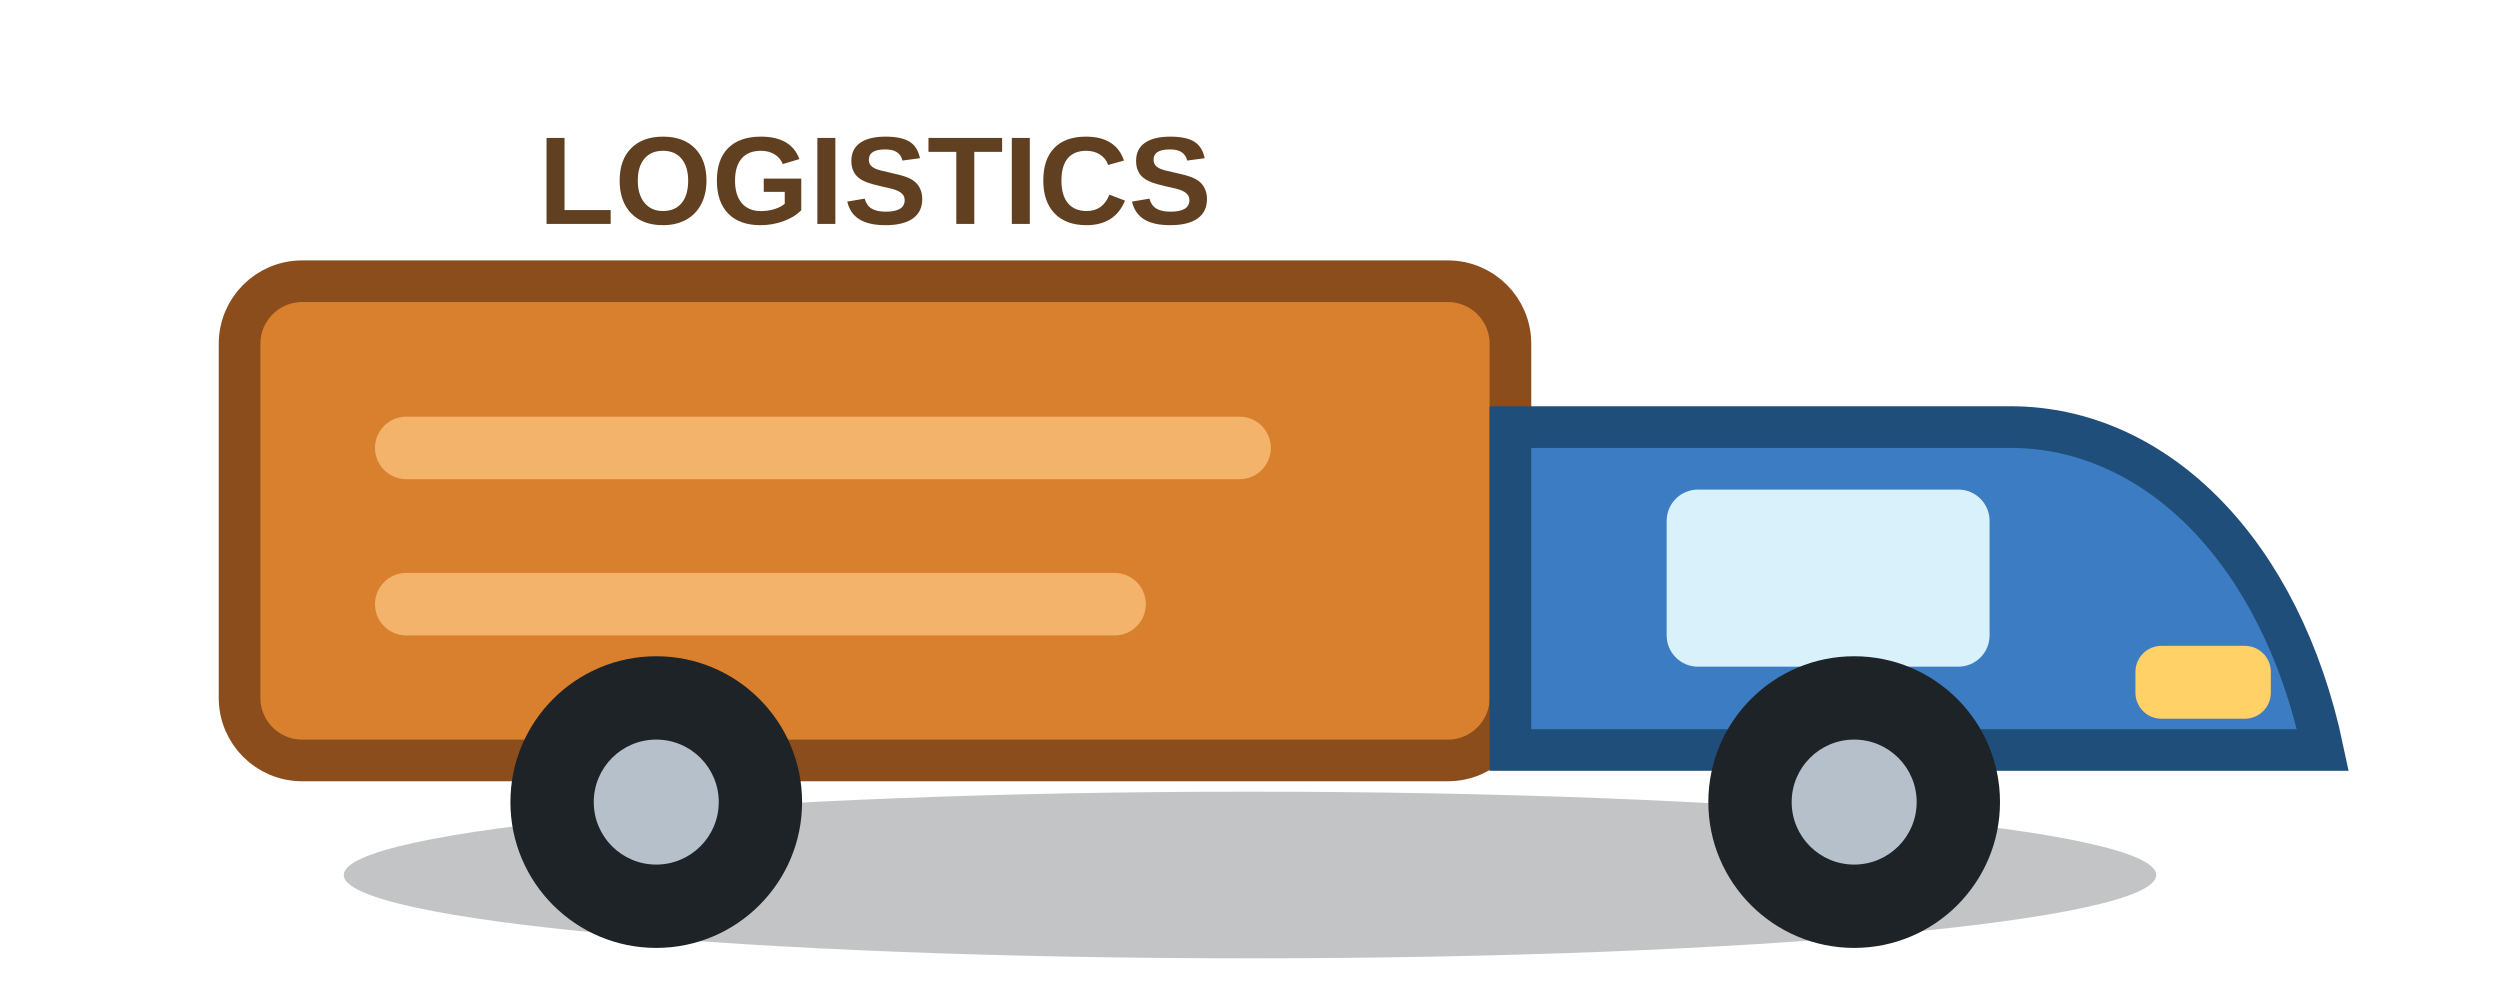
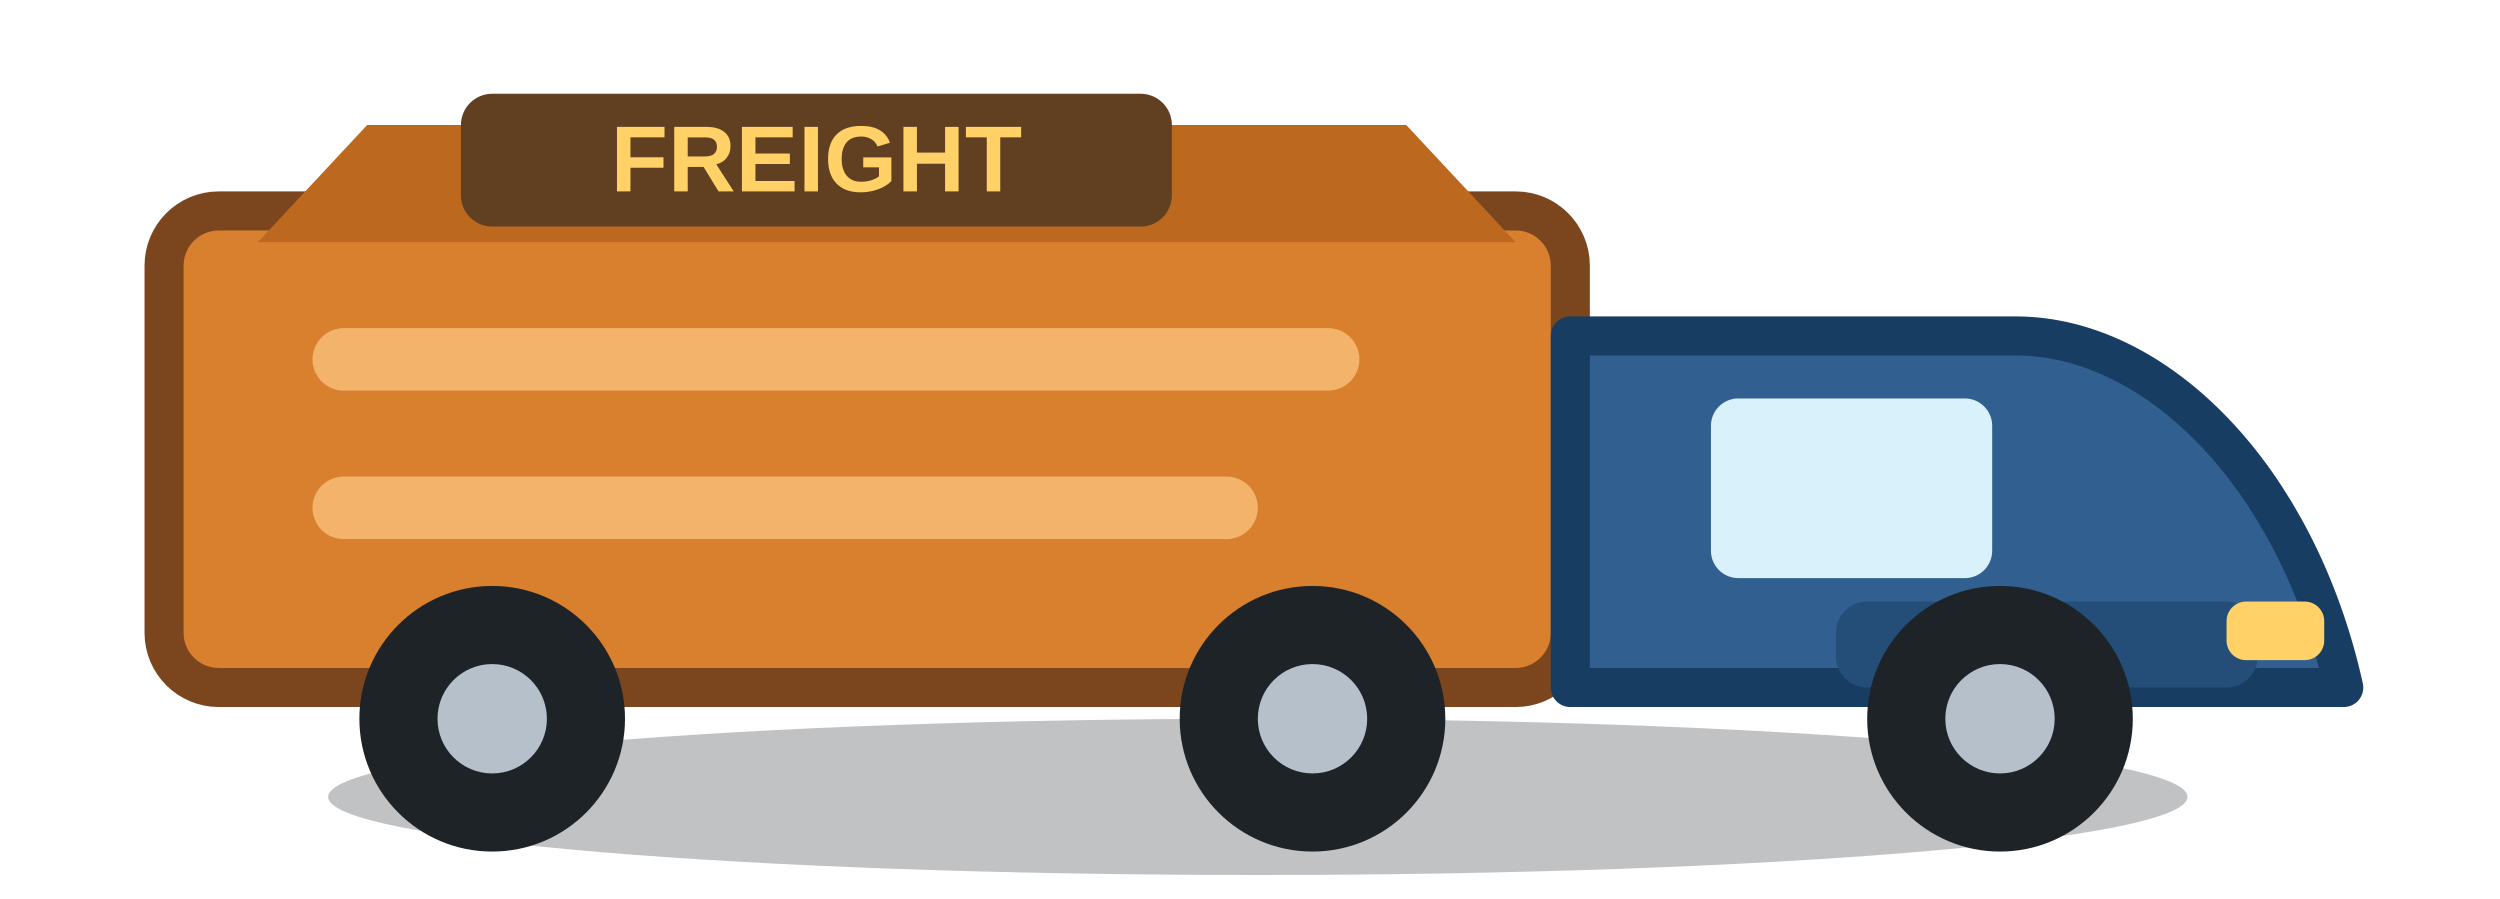
- <svg xmlns="http://www.w3.org/2000/svg" width="480" height="190" viewBox="0 0 480 190">
-   <ellipse cx="240" cy="168" rx="174" ry="16" fill="#101418" opacity=".25" />
-   <rect x="46" y="54" width="244" height="92" rx="12" fill="#d9802f" stroke="#8c4d1d" stroke-width="8" />
-   <path d="M290 82 H386 C414 82 438 106 446 144 H290 Z" fill="#3c7cc3" stroke="#1f4e7b" stroke-width="8" />
-   <rect x="320" y="94" width="62" height="34" rx="6" fill="#d8f1fb" />
-   <path d="M78 86 H238" stroke="#f3b36b" stroke-width="12" stroke-linecap="round" />
-   <path d="M78 116 H214" stroke="#f3b36b" stroke-width="12" stroke-linecap="round" />
-   <circle cx="126" cy="154" r="28" fill="#1e2328" />
-   <circle cx="126" cy="154" r="12" fill="#b6c0ca" />
-   <circle cx="356" cy="154" r="28" fill="#1e2328" />
-   <circle cx="356" cy="154" r="12" fill="#b6c0ca" />
-   <rect x="410" y="124" width="26" height="14" rx="5" fill="#ffd166" />
-   <text x="168" y="43" text-anchor="middle" font-family="Arial" font-size="24" font-weight="900" fill="#614021">LOGISTICS</text>
+ <svg xmlns="http://www.w3.org/2000/svg" width="640" height="230" viewBox="0 0 640 230">
+   <ellipse cx="322" cy="204" rx="238" ry="20" fill="#101418" opacity=".26" />
+   <rect x="42" y="54" width="360" height="122" rx="14" fill="#d9802f" stroke="#7b451d" stroke-width="10" />
+   <path d="M402 86 H516 C552 86 588 122 600 176 H402 Z" fill="#315f8f" stroke="#173d63" stroke-width="10" stroke-linejoin="round" />
+   <rect x="438" y="102" width="72" height="46" rx="7" fill="#d8f1fb" />
+   <path d="M88 92 H340" stroke="#f4b36b" stroke-width="16" stroke-linecap="round" />
+   <path d="M88 130 H314" stroke="#f4b36b" stroke-width="16" stroke-linecap="round" />
+   <path d="M66 62 L94 32 H360 L388 62 Z" fill="#bd681f" />
+   <rect x="118" y="24" width="182" height="34" rx="8" fill="#614021" />
+   <text x="209" y="49" text-anchor="middle" font-family="Arial" font-size="24" font-weight="900" fill="#ffd166">FREIGHT</text>
+   <rect x="470" y="154" width="108" height="22" rx="8" fill="#244d78" />
+   <rect x="570" y="154" width="25" height="15" rx="5" fill="#ffd166" />
+   <circle cx="126" cy="184" r="34" fill="#1e2328" />
+   <circle cx="126" cy="184" r="14" fill="#b6c0ca" />
+   <circle cx="336" cy="184" r="34" fill="#1e2328" />
+   <circle cx="336" cy="184" r="14" fill="#b6c0ca" />
+   <circle cx="512" cy="184" r="34" fill="#1e2328" />
+   <circle cx="512" cy="184" r="14" fill="#b6c0ca" />
</svg>
